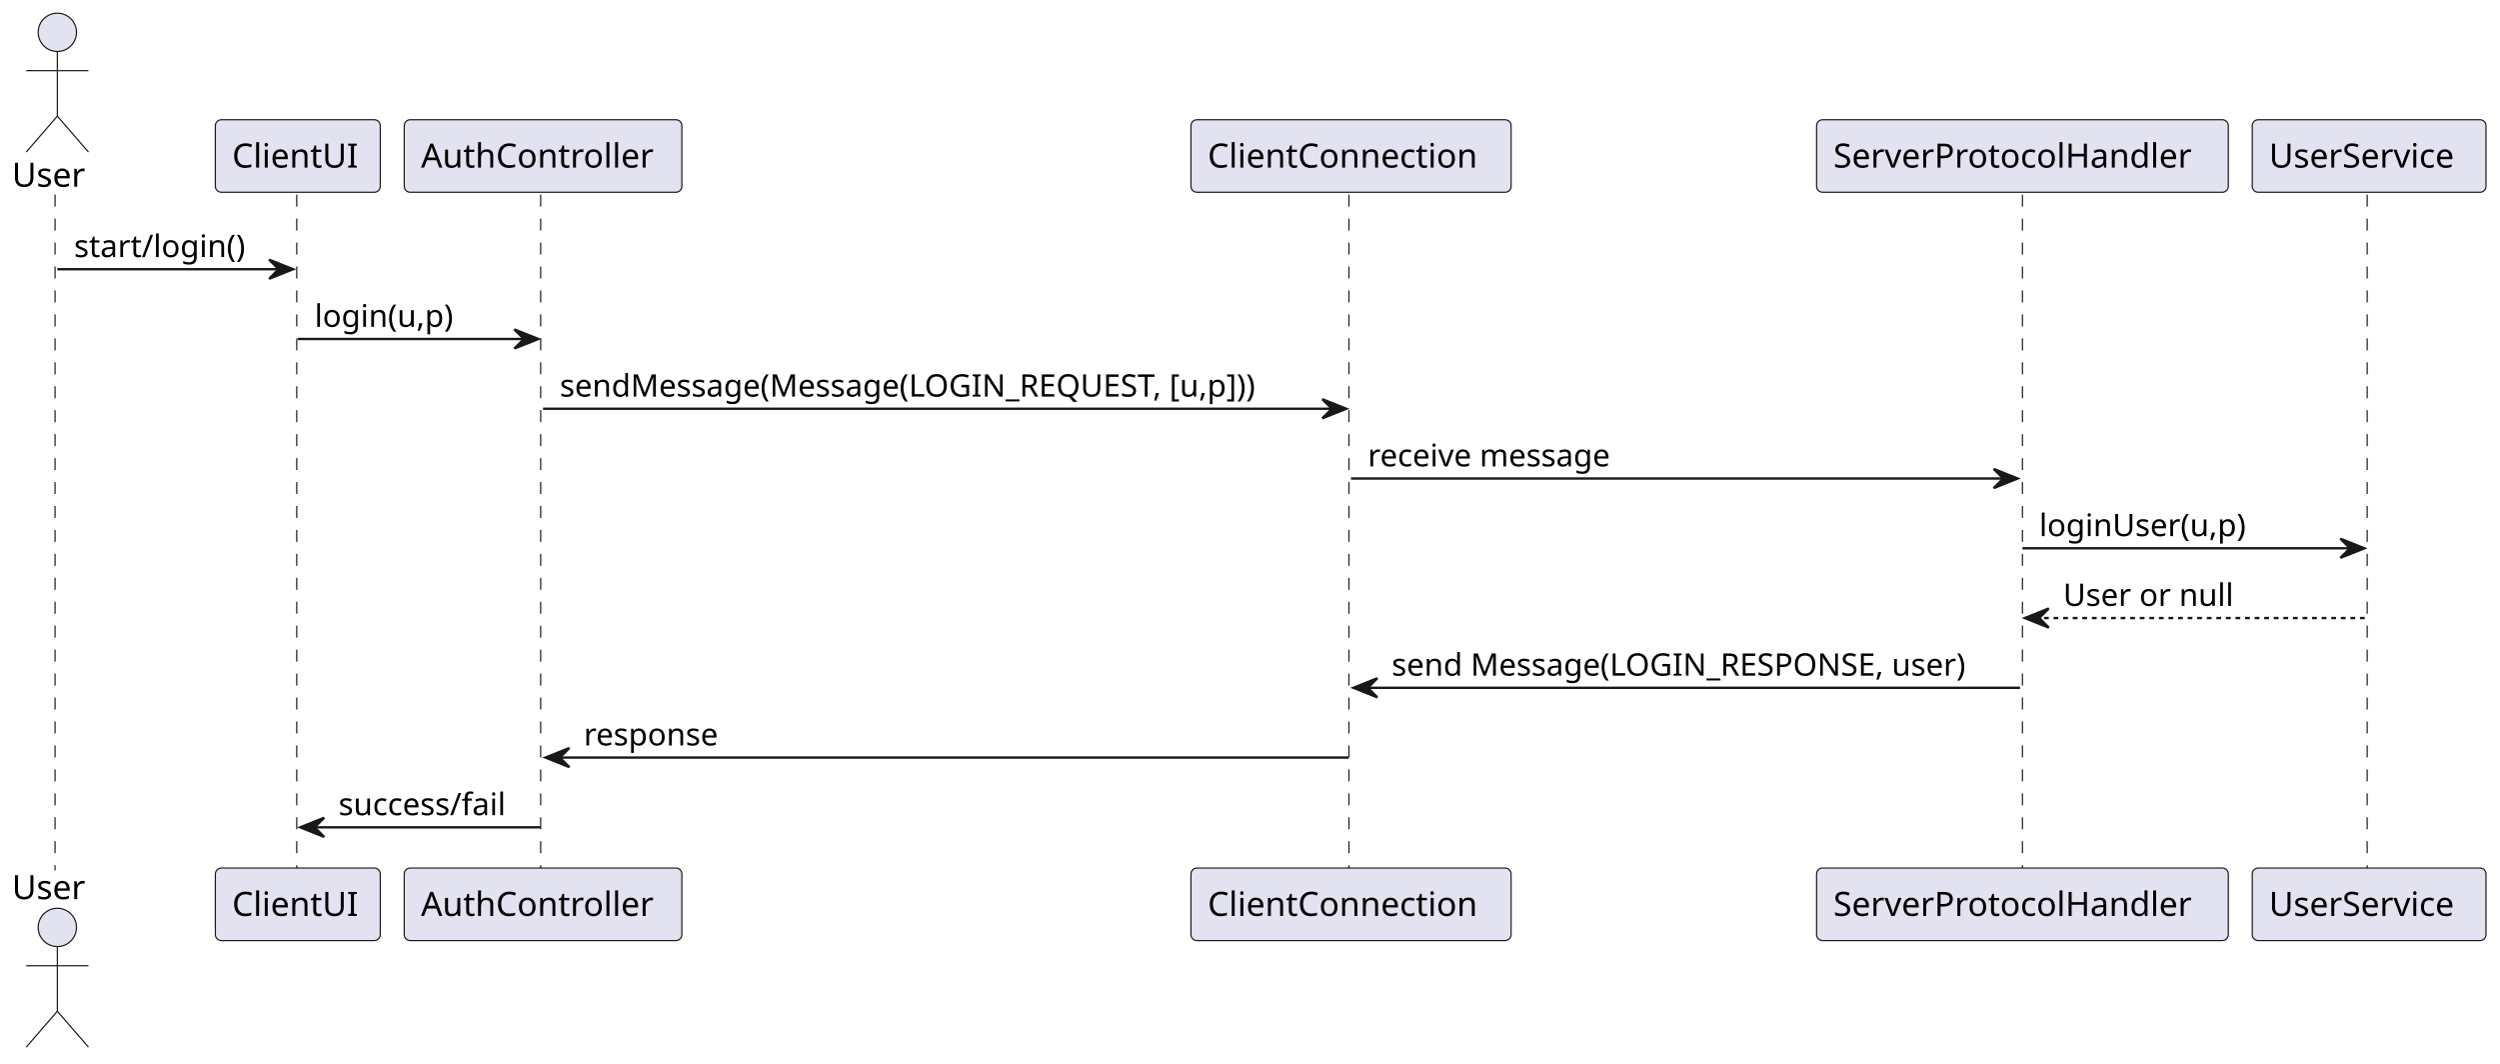
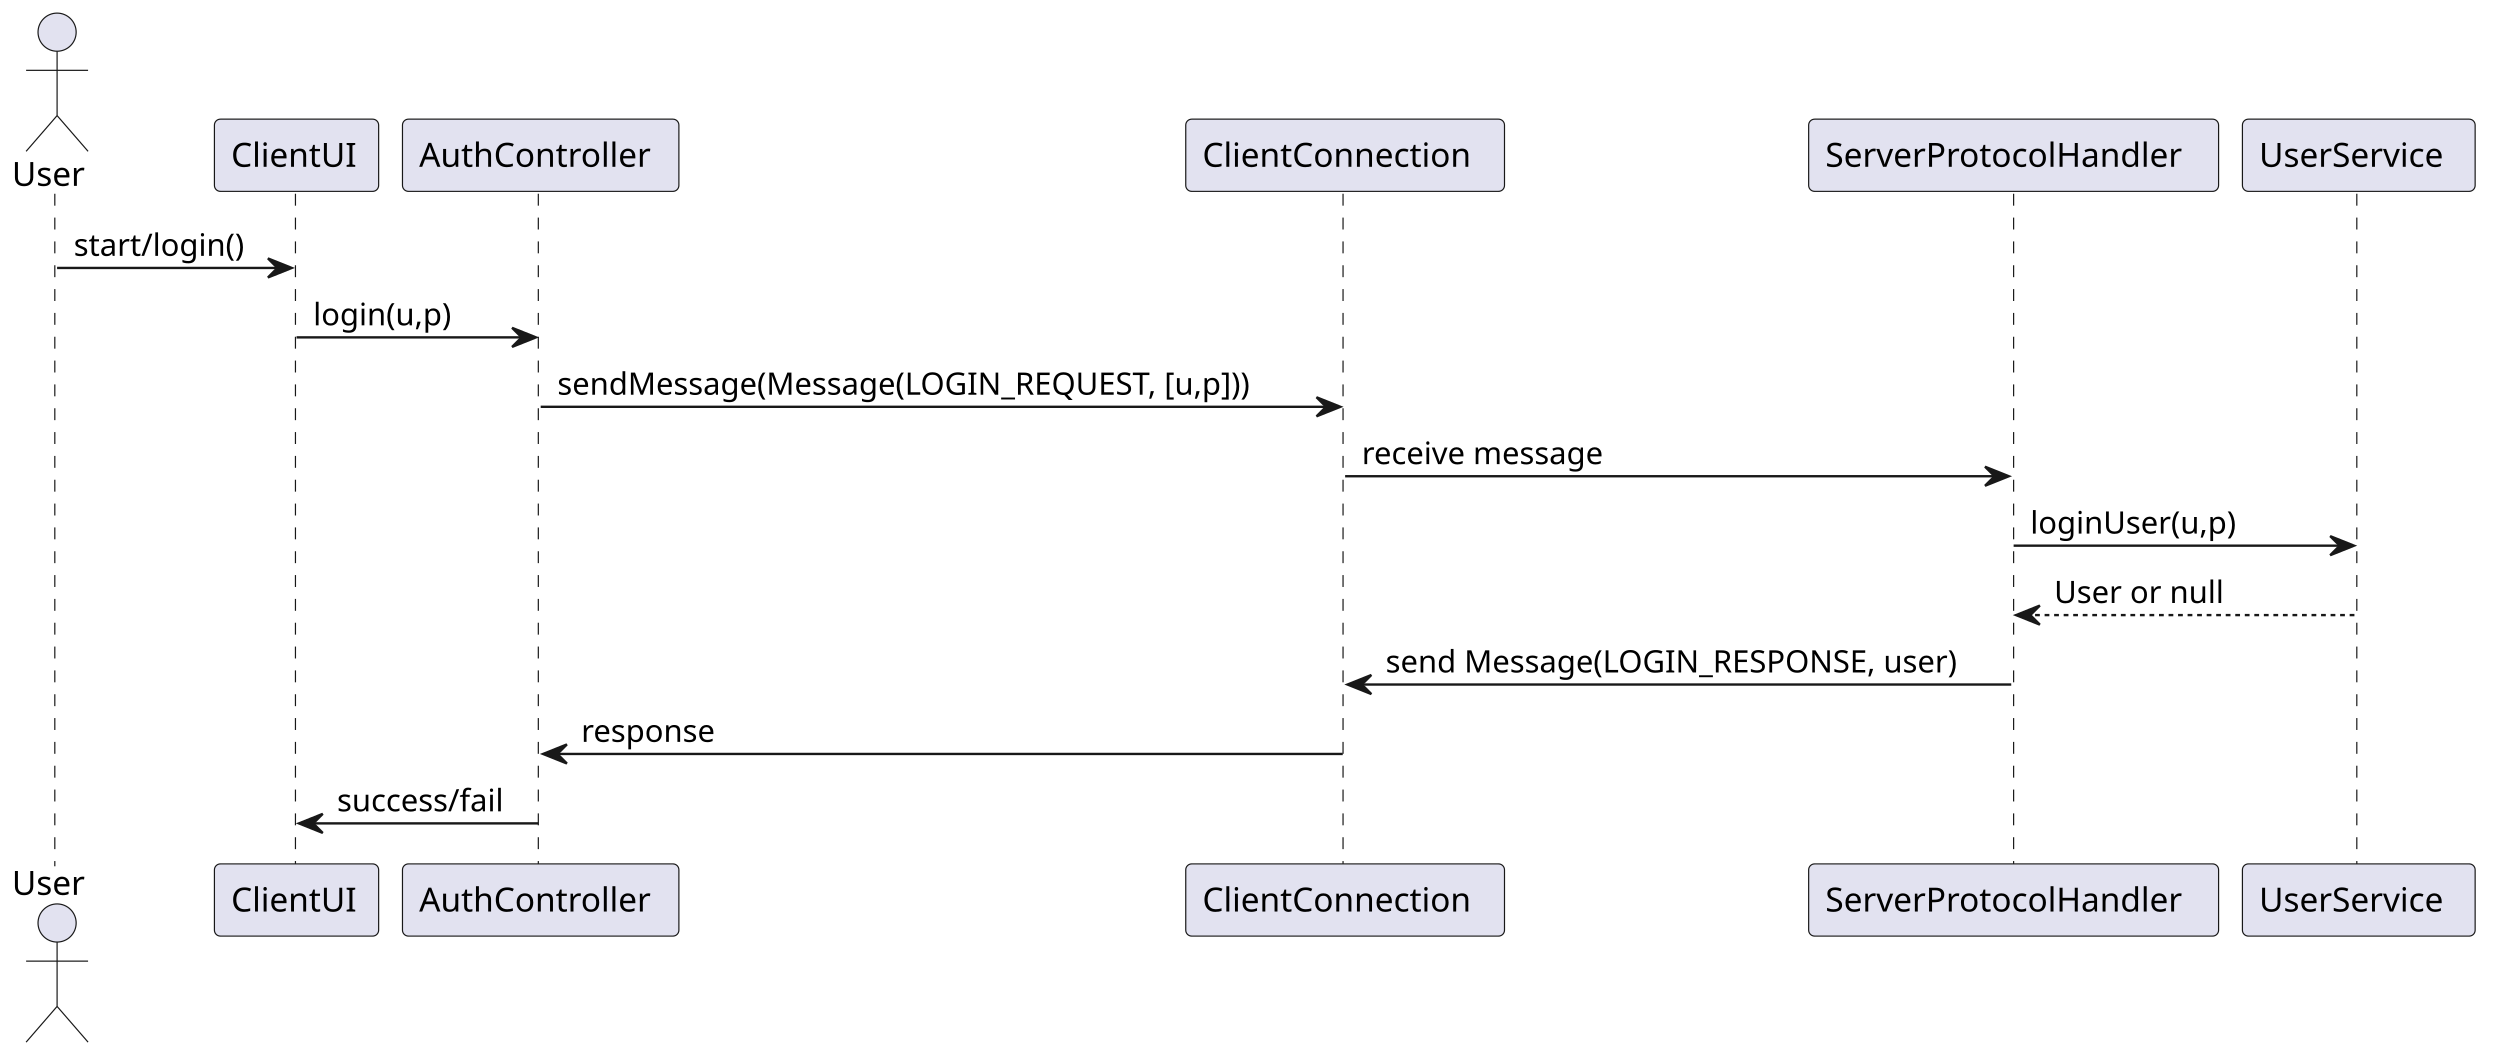
- <svg xmlns="http://www.w3.org/2000/svg" contentStyleType="text/css" data-diagram-type="SEQUENCE" height="444px" preserveAspectRatio="none" style="width:1044px;height:444px;background:#FFFFFF;" version="1.1" viewBox="0 0 1044 444" width="1044px" zoomAndPan="magnify">
+ <svg xmlns="http://www.w3.org/2000/svg" contentStyleType="text/css" data-diagram-type="SEQUENCE" height="445px" preserveAspectRatio="none" style="width:1049px;height:445px;background:#FFFFFF;" version="1.1" viewBox="0 0 1049 445" width="1049px" zoomAndPan="magnify">
  <defs />
  <g>
-     <g class="participant-lifeline" data-entity-uid="part1" data-qualified-name="User" id="part1-lifeline">
+     <g class="participant-lifeline" data-entity-uid="part1" data-qualified-name="User" data-source-line="1" id="part1-lifeline">
      <g>
        <rect fill="#000000" fill-opacity="0" height="282.195" width="8" x="19.955" y="81.297" />
        <line style="stroke:#181818;stroke-width:0.5;stroke-dasharray:5,5;" x1="23" x2="23" y1="81.297" y2="363.492" />
      </g>
    </g>
-     <g class="participant-lifeline" data-entity-uid="part2" data-qualified-name="ClientUI" id="part2-lifeline">
+     <g class="participant-lifeline" data-entity-uid="part2" data-qualified-name="ClientUI" data-source-line="2" id="part2-lifeline">
      <g>
        <rect fill="#000000" fill-opacity="0" height="282.195" width="8" x="120.425" y="81.297" />
        <line style="stroke:#181818;stroke-width:0.5;stroke-dasharray:5,5;" x1="123.972" x2="123.972" y1="81.297" y2="363.492" />
      </g>
    </g>
-     <g class="participant-lifeline" data-entity-uid="part3" data-qualified-name="AuthController" id="part3-lifeline">
+     <g class="participant-lifeline" data-entity-uid="part3" data-qualified-name="AuthController" data-source-line="3" id="part3-lifeline">
      <g>
        <rect fill="#000000" fill-opacity="0" height="282.195" width="8" x="222.871" y="81.297" />
        <line style="stroke:#181818;stroke-width:0.5;stroke-dasharray:5,5;" x1="225.878" x2="225.878" y1="81.297" y2="363.492" />
      </g>
    </g>
-     <g class="participant-lifeline" data-entity-uid="part4" data-qualified-name="ClientConnection" id="part4-lifeline">
+     <g class="participant-lifeline" data-entity-uid="part4" data-qualified-name="ClientConnection" data-source-line="4" id="part4-lifeline">
      <g>
        <rect fill="#000000" fill-opacity="0" height="282.195" width="8" x="560.414" y="81.297" />
        <line style="stroke:#181818;stroke-width:0.5;stroke-dasharray:5,5;" x1="563.541" x2="563.541" y1="81.297" y2="363.492" />
      </g>
    </g>
-     <g class="participant-lifeline" data-entity-uid="part5" data-qualified-name="ServerProtocolHandler" id="part5-lifeline">
+     <g class="participant-lifeline" data-entity-uid="part5" data-qualified-name="ServerProtocolHandler" data-source-line="5" id="part5-lifeline">
      <g>
        <rect fill="#000000" fill-opacity="0" height="282.195" width="8" x="840.916" y="81.297" />
        <line style="stroke:#181818;stroke-width:0.5;stroke-dasharray:5,5;" x1="844.913" x2="844.913" y1="81.297" y2="363.492" />
      </g>
    </g>
-     <g class="participant-lifeline" data-entity-uid="part6" data-qualified-name="UserService" id="part6-lifeline">
+     <g class="participant-lifeline" data-entity-uid="part6" data-qualified-name="UserService" data-source-line="6" id="part6-lifeline">
      <g>
        <rect fill="#000000" fill-opacity="0" height="282.195" width="8" x="985.745" y="81.297" />
        <line style="stroke:#181818;stroke-width:0.5;stroke-dasharray:5,5;" x1="988.919" x2="988.919" y1="81.297" y2="363.492" />
      </g>
    </g>
-     <g class="participant participant-head" data-entity-uid="part1" data-qualified-name="User" id="part1-head">
+     <g class="participant participant-head" data-entity-uid="part1" data-qualified-name="User" data-source-line="1" id="part1-head">
      <text fill="#000000" font-family="sans-serif" font-size="14" lengthAdjust="spacing" textLength="31.91" x="5" y="77.995">User</text>
      <ellipse cx="23.955" cy="13.5" fill="#E2E2F0" rx="8" ry="8" style="stroke:#181818;stroke-width:0.5;" />
      <path d="M23.955,21.5 L23.955,48.5 M10.955,29.5 L36.955,29.5 M23.955,48.5 L10.955,63.5 M23.955,48.5 L36.955,63.5" fill="none" style="stroke:#181818;stroke-width:0.5;" />
    </g>
-     <g class="participant participant-tail" data-entity-uid="part1" data-qualified-name="User" id="part1-tail">
+     <g class="participant participant-tail" data-entity-uid="part1" data-qualified-name="User" data-source-line="1" id="part1-tail">
      <text fill="#000000" font-family="sans-serif" font-size="14" lengthAdjust="spacing" textLength="31.91" x="5" y="375.487">User</text>
      <ellipse cx="23.955" cy="387.289" fill="#E2E2F0" rx="8" ry="8" style="stroke:#181818;stroke-width:0.5;" />
      <path d="M23.955,395.289 L23.955,422.289 M10.955,403.289 L36.955,403.289 M23.955,422.289 L10.955,437.289 M23.955,422.289 L36.955,437.289" fill="none" style="stroke:#181818;stroke-width:0.5;" />
    </g>
-     <g class="participant participant-head" data-entity-uid="part2" data-qualified-name="ClientUI" id="part2-head">
+     <g class="participant participant-head" data-entity-uid="part2" data-qualified-name="ClientUI" data-source-line="2" id="part2-head">
      <rect fill="#E2E2F0" height="30.297" rx="2.5" ry="2.5" style="stroke:#181818;stroke-width:0.5;" width="68.906" x="89.972" y="50" />
      <text fill="#000000" font-family="sans-serif" font-size="14" lengthAdjust="spacing" textLength="54.906" x="96.972" y="69.995">ClientUI</text>
    </g>
-     <g class="participant participant-tail" data-entity-uid="part2" data-qualified-name="ClientUI" id="part2-tail">
+     <g class="participant participant-tail" data-entity-uid="part2" data-qualified-name="ClientUI" data-source-line="2" id="part2-tail">
      <rect fill="#E2E2F0" height="30.297" rx="2.5" ry="2.5" style="stroke:#181818;stroke-width:0.5;" width="68.906" x="89.972" y="362.492" />
      <text fill="#000000" font-family="sans-serif" font-size="14" lengthAdjust="spacing" textLength="54.906" x="96.972" y="382.487">ClientUI</text>
    </g>
-     <g class="participant participant-head" data-entity-uid="part3" data-qualified-name="AuthController" id="part3-head">
+     <g class="participant participant-head" data-entity-uid="part3" data-qualified-name="AuthController" data-source-line="3" id="part3-head">
      <rect fill="#E2E2F0" height="30.297" rx="2.5" ry="2.5" style="stroke:#181818;stroke-width:0.5;" width="115.985" x="168.878" y="50" />
      <text fill="#000000" font-family="sans-serif" font-size="14" lengthAdjust="spacing" textLength="101.985" x="175.878" y="69.995">AuthController</text>
    </g>
-     <g class="participant participant-tail" data-entity-uid="part3" data-qualified-name="AuthController" id="part3-tail">
+     <g class="participant participant-tail" data-entity-uid="part3" data-qualified-name="AuthController" data-source-line="3" id="part3-tail">
      <rect fill="#E2E2F0" height="30.297" rx="2.5" ry="2.5" style="stroke:#181818;stroke-width:0.5;" width="115.985" x="168.878" y="362.492" />
      <text fill="#000000" font-family="sans-serif" font-size="14" lengthAdjust="spacing" textLength="101.985" x="175.878" y="382.487">AuthController</text>
    </g>
-     <g class="participant participant-head" data-entity-uid="part4" data-qualified-name="ClientConnection" id="part4-head">
+     <g class="participant participant-head" data-entity-uid="part4" data-qualified-name="ClientConnection" data-source-line="4" id="part4-head">
      <rect fill="#E2E2F0" height="30.297" rx="2.5" ry="2.5" style="stroke:#181818;stroke-width:0.5;" width="133.745" x="497.541" y="50" />
      <text fill="#000000" font-family="sans-serif" font-size="14" lengthAdjust="spacing" textLength="119.745" x="504.541" y="69.995">ClientConnection</text>
    </g>
-     <g class="participant participant-tail" data-entity-uid="part4" data-qualified-name="ClientConnection" id="part4-tail">
+     <g class="participant participant-tail" data-entity-uid="part4" data-qualified-name="ClientConnection" data-source-line="4" id="part4-tail">
      <rect fill="#E2E2F0" height="30.297" rx="2.5" ry="2.5" style="stroke:#181818;stroke-width:0.5;" width="133.745" x="497.541" y="362.492" />
      <text fill="#000000" font-family="sans-serif" font-size="14" lengthAdjust="spacing" textLength="119.745" x="504.541" y="382.487">ClientConnection</text>
    </g>
-     <g class="participant participant-head" data-entity-uid="part5" data-qualified-name="ServerProtocolHandler" id="part5-head">
+     <g class="participant participant-head" data-entity-uid="part5" data-qualified-name="ServerProtocolHandler" data-source-line="5" id="part5-head">
      <rect fill="#E2E2F0" height="30.297" rx="2.5" ry="2.5" style="stroke:#181818;stroke-width:0.5;" width="172.006" x="758.913" y="50" />
      <text fill="#000000" font-family="sans-serif" font-size="14" lengthAdjust="spacing" textLength="158.006" x="765.913" y="69.995">ServerProtocolHandler</text>
    </g>
-     <g class="participant participant-tail" data-entity-uid="part5" data-qualified-name="ServerProtocolHandler" id="part5-tail">
+     <g class="participant participant-tail" data-entity-uid="part5" data-qualified-name="ServerProtocolHandler" data-source-line="5" id="part5-tail">
      <rect fill="#E2E2F0" height="30.297" rx="2.5" ry="2.5" style="stroke:#181818;stroke-width:0.5;" width="172.006" x="758.913" y="362.492" />
      <text fill="#000000" font-family="sans-serif" font-size="14" lengthAdjust="spacing" textLength="158.006" x="765.913" y="382.487">ServerProtocolHandler</text>
    </g>
-     <g class="participant participant-head" data-entity-uid="part6" data-qualified-name="UserService" id="part6-head">
+     <g class="participant participant-head" data-entity-uid="part6" data-qualified-name="UserService" data-source-line="6" id="part6-head">
      <rect fill="#E2E2F0" height="30.297" rx="2.5" ry="2.5" style="stroke:#181818;stroke-width:0.5;" width="97.651" x="940.919" y="50" />
      <text fill="#000000" font-family="sans-serif" font-size="14" lengthAdjust="spacing" textLength="83.651" x="947.919" y="69.995">UserService</text>
    </g>
-     <g class="participant participant-tail" data-entity-uid="part6" data-qualified-name="UserService" id="part6-tail">
+     <g class="participant participant-tail" data-entity-uid="part6" data-qualified-name="UserService" data-source-line="6" id="part6-tail">
      <rect fill="#E2E2F0" height="30.297" rx="2.5" ry="2.5" style="stroke:#181818;stroke-width:0.5;" width="97.651" x="940.919" y="362.492" />
      <text fill="#000000" font-family="sans-serif" font-size="14" lengthAdjust="spacing" textLength="83.651" x="947.919" y="382.487">UserService</text>
    </g>
-     <g class="message" data-entity-1="part1" data-entity-2="part2" id="msg1">
+     <g class="message" data-entity-1="part1" data-entity-2="part2" data-source-line="8" id="msg1">
      <polygon fill="#181818" points="112.425,108.43,122.425,112.43,112.425,116.43,116.425,112.43" style="stroke:#181818;stroke-width:1;" />
      <line style="stroke:#181818;stroke-width:1;" x1="23.955" x2="118.425" y1="112.43" y2="112.43" />
      <text fill="#000000" font-family="sans-serif" font-size="13" lengthAdjust="spacing" textLength="76.47" x="30.955" y="107.364">start/login()</text>
    </g>
-     <g class="message" data-entity-1="part2" data-entity-2="part3" id="msg2">
+     <g class="message" data-entity-1="part2" data-entity-2="part3" data-source-line="9" id="msg2">
      <polygon fill="#181818" points="214.871,137.562,224.871,141.562,214.871,145.562,218.871,141.562" style="stroke:#181818;stroke-width:1;" />
      <line style="stroke:#181818;stroke-width:1;" x1="124.425" x2="220.871" y1="141.562" y2="141.562" />
      <text fill="#000000" font-family="sans-serif" font-size="13" lengthAdjust="spacing" textLength="62.435" x="131.425" y="136.497">login(u,p)</text>
    </g>
-     <g class="message" data-entity-1="part3" data-entity-2="part4" id="msg3">
+     <g class="message" data-entity-1="part3" data-entity-2="part4" data-source-line="10" id="msg3">
      <polygon fill="#181818" points="552.414,166.695,562.414,170.695,552.414,174.695,556.414,170.695" style="stroke:#181818;stroke-width:1;" />
      <line style="stroke:#181818;stroke-width:1;" x1="226.871" x2="558.414" y1="170.695" y2="170.695" />
      <text fill="#000000" font-family="sans-serif" font-size="13" lengthAdjust="spacing" textLength="313.543" x="233.871" y="165.629">sendMessage(Message(LOGIN_REQUEST, [u,p]))</text>
    </g>
-     <g class="message" data-entity-1="part4" data-entity-2="part5" id="msg4">
+     <g class="message" data-entity-1="part4" data-entity-2="part5" data-source-line="11" id="msg4">
      <polygon fill="#181818" points="832.916,195.828,842.916,199.828,832.916,203.828,836.916,199.828" style="stroke:#181818;stroke-width:1;" />
      <line style="stroke:#181818;stroke-width:1;" x1="564.414" x2="838.916" y1="199.828" y2="199.828" />
      <text fill="#000000" font-family="sans-serif" font-size="13" lengthAdjust="spacing" textLength="110.348" x="571.414" y="194.762">receive message</text>
    </g>
-     <g class="message" data-entity-1="part5" data-entity-2="part6" id="msg5">
+     <g class="message" data-entity-1="part5" data-entity-2="part6" data-source-line="12" id="msg5">
      <polygon fill="#181818" points="977.745,224.961,987.745,228.961,977.745,232.961,981.745,228.961" style="stroke:#181818;stroke-width:1;" />
      <line style="stroke:#181818;stroke-width:1;" x1="844.916" x2="983.745" y1="228.961" y2="228.961" />
      <text fill="#000000" font-family="sans-serif" font-size="13" lengthAdjust="spacing" textLength="92.066" x="851.916" y="223.895">loginUser(u,p)</text>
    </g>
-     <g class="message" data-entity-1="part6" data-entity-2="part5" id="msg6">
+     <g class="message" data-entity-1="part6" data-entity-2="part5" data-source-line="13" id="msg6">
      <polygon fill="#181818" points="855.916,254.094,845.916,258.094,855.916,262.094,851.916,258.094" style="stroke:#181818;stroke-width:1;" />
      <line style="stroke:#181818;stroke-width:1;stroke-dasharray:2,2;" x1="849.916" x2="988.745" y1="258.094" y2="258.094" />
      <text fill="#000000" font-family="sans-serif" font-size="13" lengthAdjust="spacing" textLength="74.896" x="861.916" y="253.028">User or null</text>
    </g>
-     <g class="message" data-entity-1="part5" data-entity-2="part4" id="msg7">
+     <g class="message" data-entity-1="part5" data-entity-2="part4" data-source-line="14" id="msg7">
      <polygon fill="#181818" points="575.414,283.227,565.414,287.227,575.414,291.227,571.414,287.227" style="stroke:#181818;stroke-width:1;" />
      <line style="stroke:#181818;stroke-width:1;" x1="569.414" x2="843.916" y1="287.227" y2="287.227" />
      <text fill="#000000" font-family="sans-serif" font-size="13" lengthAdjust="spacing" textLength="256.502" x="581.414" y="282.161">send Message(LOGIN_RESPONSE, user)</text>
    </g>
-     <g class="message" data-entity-1="part4" data-entity-2="part3" id="msg8">
+     <g class="message" data-entity-1="part4" data-entity-2="part3" data-source-line="15" id="msg8">
      <polygon fill="#181818" points="237.871,312.359,227.871,316.359,237.871,320.359,233.871,316.359" style="stroke:#181818;stroke-width:1;" />
      <line style="stroke:#181818;stroke-width:1;" x1="231.871" x2="563.414" y1="316.359" y2="316.359" />
      <text fill="#000000" font-family="sans-serif" font-size="13" lengthAdjust="spacing" textLength="59.331" x="243.871" y="311.293">response</text>
    </g>
-     <g class="message" data-entity-1="part3" data-entity-2="part2" id="msg9">
+     <g class="message" data-entity-1="part3" data-entity-2="part2" data-source-line="16" id="msg9">
      <polygon fill="#181818" points="135.425,341.492,125.425,345.492,135.425,349.492,131.425,345.492" style="stroke:#181818;stroke-width:1;" />
      <line style="stroke:#181818;stroke-width:1;" x1="129.425" x2="225.871" y1="345.492" y2="345.492" />
      <text fill="#000000" font-family="sans-serif" font-size="13" lengthAdjust="spacing" textLength="74.998" x="141.425" y="340.426">success/fail</text>
    </g>
  </g>
</svg>
